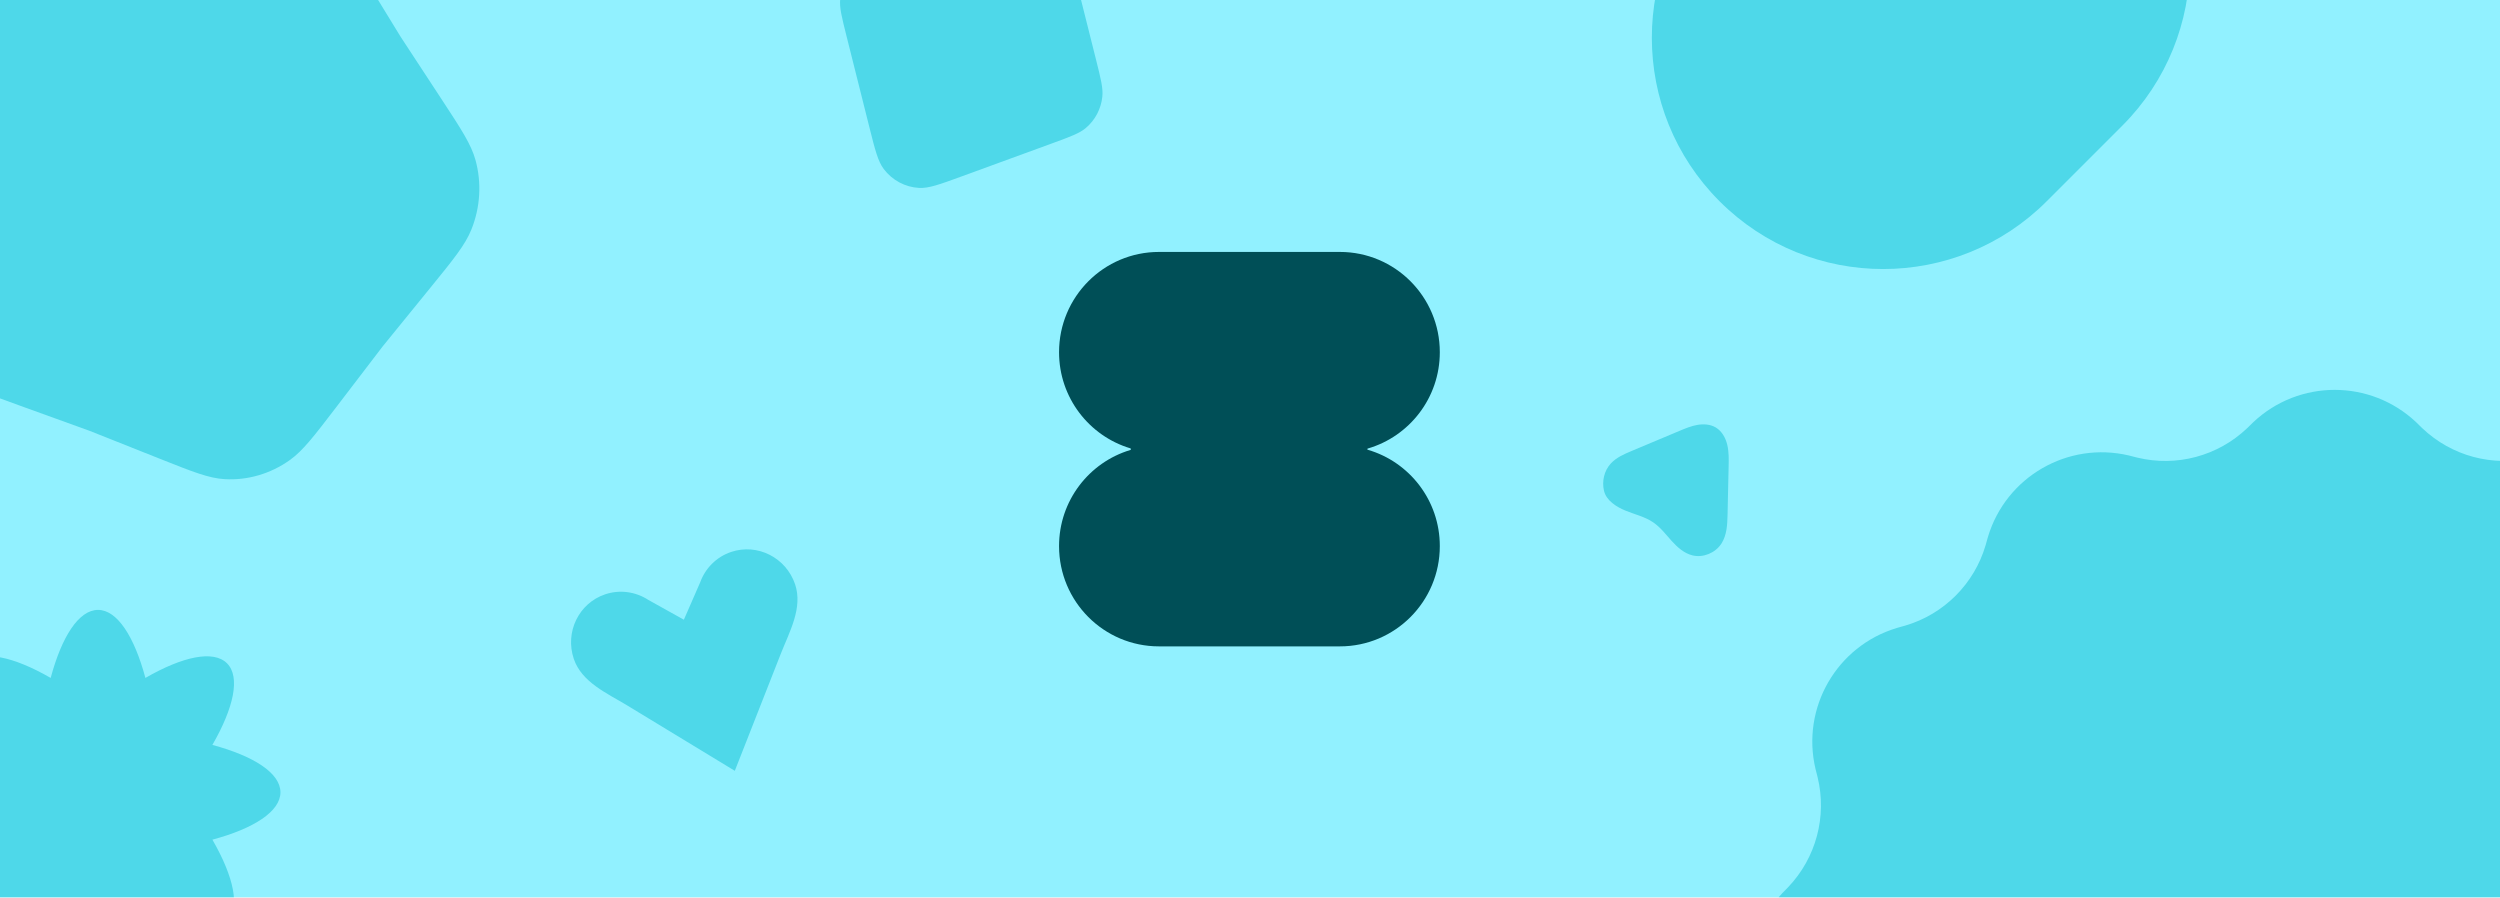
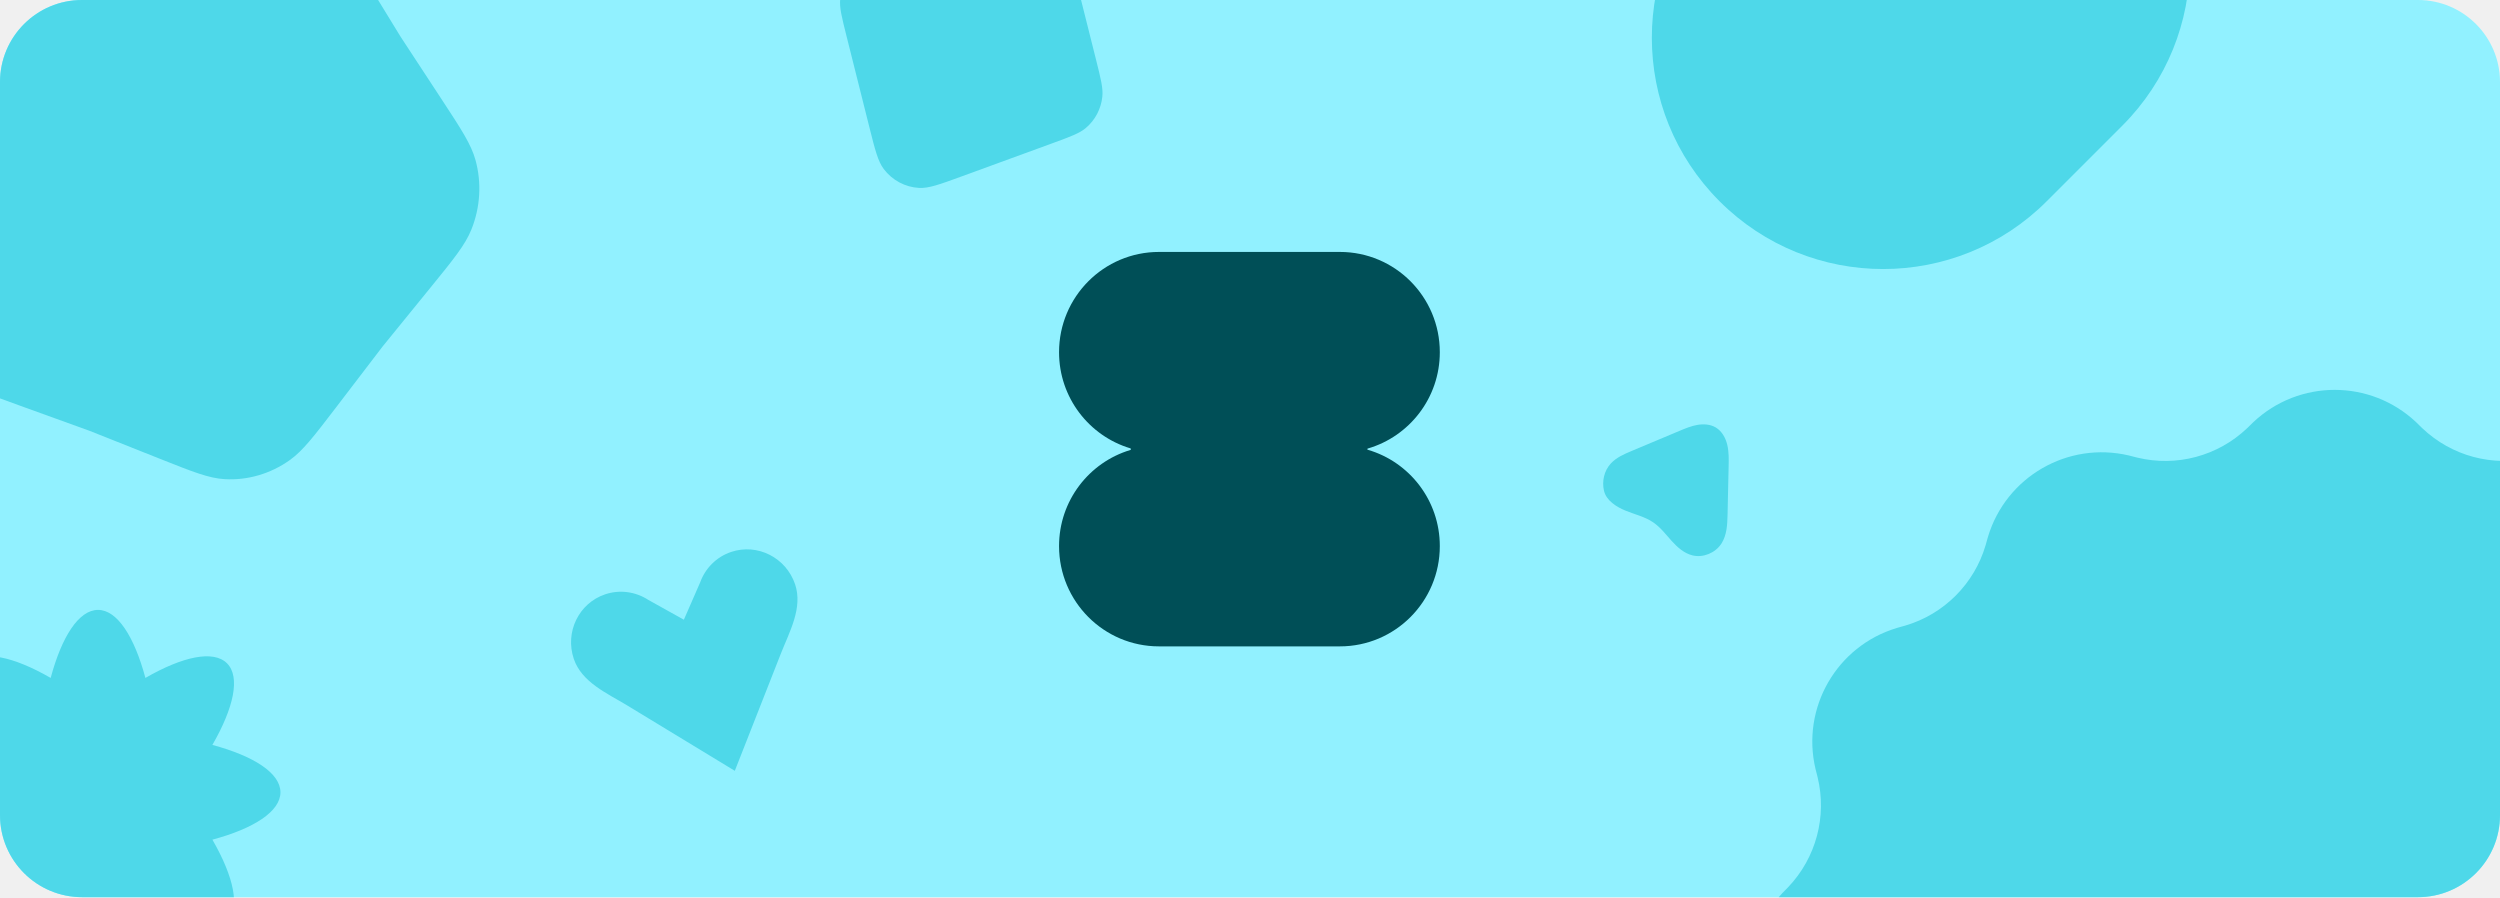
<svg xmlns="http://www.w3.org/2000/svg" width="2193" height="787" viewBox="0 0 2193 787" fill="none">
  <g clip-path="url(#clip0_1018_24)">
    <rect width="2193" height="787" fill="#91F1FF" />
    <path d="M1973.29 373.574C1975.02 371.875 1975.89 371.009 1976.63 370.304C2016.74 332.565 2079.26 332.565 2119.37 370.304C2120.11 371.009 2120.98 371.875 2122.71 373.574C2123.77 374.568 2124.28 375.081 2124.76 375.562C2150.44 400.058 2186.77 409.773 2221.24 401.405C2221.91 401.244 2222.62 401.052 2224.03 400.699C2226.37 400.09 2227.55 399.801 2228.55 399.545C2282.12 386.912 2336.31 418.173 2352.15 470.917C2352.44 471.911 2352.76 473.066 2353.43 475.406C2353.82 476.817 2354.01 477.522 2354.2 478.195C2364.17 512.214 2390.79 538.827 2424.8 548.798C2425.48 548.991 2426.18 549.183 2427.59 549.568C2429.93 550.241 2431.09 550.561 2432.08 550.85C2484.83 566.689 2516.09 620.876 2503.46 674.453C2503.2 675.447 2502.91 676.634 2502.3 678.974C2501.95 680.385 2501.76 681.09 2501.6 681.763C2493.23 716.231 2502.94 752.559 2527.44 778.241C2527.92 778.722 2528.43 779.235 2529.43 780.293C2531.13 782.024 2531.99 782.89 2532.7 783.628C2570.43 823.739 2570.43 886.261 2532.7 926.372C2531.99 927.11 2531.13 927.976 2529.43 929.707C2528.43 930.765 2527.92 931.278 2527.44 931.759C2502.94 957.441 2493.23 993.769 2501.6 1028.24C2501.76 1028.91 2501.95 1029.61 2502.3 1031.03C2502.91 1033.37 2503.2 1034.55 2503.46 1035.55C2516.09 1089.12 2484.83 1143.31 2432.08 1159.15C2431.09 1159.44 2429.93 1159.76 2427.59 1160.43C2426.18 1160.82 2425.48 1161.01 2424.8 1161.2C2390.79 1171.17 2364.17 1197.79 2354.2 1231.8C2354.01 1232.48 2353.82 1233.18 2353.43 1234.59C2352.76 1236.93 2352.44 1238.09 2352.15 1239.08C2336.31 1291.83 2282.12 1323.09 2228.55 1310.46C2227.55 1310.2 2226.37 1309.91 2224.03 1309.3C2222.62 1308.95 2221.91 1308.76 2221.24 1308.6C2186.77 1300.23 2150.44 1309.94 2124.76 1334.44C2124.28 1334.92 2123.77 1335.43 2122.71 1336.43C2120.98 1338.13 2120.11 1338.99 2119.37 1339.7C2079.26 1377.43 2016.74 1377.43 1976.63 1339.7C1975.89 1338.99 1975.02 1338.13 1973.29 1336.43C1972.24 1335.43 1971.72 1334.92 1971.24 1334.44C1945.56 1309.94 1909.23 1300.23 1874.76 1308.6C1874.09 1308.76 1873.39 1308.95 1871.97 1309.3C1869.63 1309.91 1868.45 1310.2 1867.45 1310.46C1813.88 1323.09 1759.69 1291.83 1743.85 1239.08C1743.56 1238.09 1743.24 1236.93 1742.57 1234.59C1742.18 1233.18 1741.99 1232.48 1741.8 1231.8C1731.83 1197.79 1705.21 1171.17 1671.2 1161.2C1670.52 1161.01 1669.82 1160.82 1668.41 1160.43C1666.07 1159.76 1664.91 1159.44 1663.92 1159.15C1611.17 1143.31 1579.91 1089.12 1592.55 1035.55C1592.8 1034.55 1593.09 1033.37 1593.7 1031.03C1594.05 1029.61 1594.24 1028.91 1594.4 1028.24C1602.77 993.769 1593.06 957.441 1568.56 931.759C1568.08 931.278 1567.57 930.765 1566.57 929.707C1564.87 927.976 1564.01 927.11 1563.3 926.372C1525.57 886.261 1525.57 823.739 1563.3 783.628C1564.01 782.89 1564.87 782.024 1566.57 780.293C1567.57 779.235 1568.08 778.722 1568.56 778.241C1593.06 752.559 1602.77 716.231 1594.4 681.763C1594.24 681.09 1594.05 680.385 1593.7 678.974C1593.09 676.634 1592.8 675.447 1592.55 674.453C1579.91 620.876 1611.17 566.689 1663.92 550.85C1664.91 550.561 1666.07 550.241 1668.41 549.568C1669.82 549.183 1670.52 548.991 1671.2 548.798C1705.21 538.827 1731.83 512.214 1741.8 478.195C1741.99 477.522 1742.18 476.817 1742.57 475.406C1743.24 473.066 1743.56 471.911 1743.85 470.917C1759.69 418.173 1813.88 386.912 1867.45 399.545C1868.45 399.801 1869.63 400.09 1871.97 400.699C1873.39 401.052 1874.09 401.244 1874.76 401.405C1909.23 409.773 1945.56 400.058 1971.24 375.562C1971.72 375.081 1972.24 374.568 1973.29 373.574Z" fill="#4ED8E9" />
    <path d="M168.613 -81.458C198.167 -90.47 212.936 -94.978 226.808 -94.738C246.863 -94.378 266.064 -87.093 281.31 -74.059C291.85 -65.037 299.912 -51.866 316.05 -25.518L351.339 32.121L387.525 87.305C404.695 113.492 413.285 126.595 417.105 140.4C422.614 160.388 421.352 181.892 413.485 201.392C408.034 214.877 397.944 227.306 377.74 252.137L335.678 303.867L294.589 357.623C275.29 382.848 265.649 395.464 254.03 403.713C237.213 415.648 217.133 421.49 197.037 420.311C183.144 419.51 168.919 413.845 140.464 402.529L78.636 377.949L16.063 355.329C-12.736 344.922 -27.138 339.725 -38.066 331.108C-53.886 318.66 -65.037 300.969 -69.705 280.882C-72.927 267.002 -71.774 251.166 -69.482 219.488L-64.571 152.005L-61.732 85.393C-60.379 53.41 -59.685 37.416 -54.819 23.709C-47.771 3.898 -34.45 -13.03 -17.069 -24.333C-5.053 -32.13 10.066 -36.238 40.286 -44.444L103.971 -61.735L168.613 -81.458Z" fill="#4ED8E9" />
    <path d="M1515.69 438.47C1515.91 428.673 1516.13 418.866 1516.35 409.068C1516.49 402.708 1516.62 396.254 1515.14 390.121C1513.67 383.981 1510.35 378.098 1505 374.94C1500.3 372.172 1494.47 371.769 1489.01 372.708C1483.56 373.647 1478.34 375.821 1473.2 377.985C1459.28 383.828 1445.35 389.665 1431.43 395.514C1424.81 398.288 1417.97 401.223 1413.05 406.539C1407.11 412.963 1405.08 422.234 1407.02 430.506C1409.05 439.157 1418.09 444.704 1425.6 447.811C1433.84 451.213 1442.81 453.187 1450.17 458.194C1456.47 462.475 1461.16 468.694 1466.26 474.374C1471.37 480.039 1477.33 485.437 1484.77 487.214C1493.99 489.427 1504.62 485.12 1509.97 476.928C1514.85 469.45 1515.21 460.059 1515.42 451.222C1515.51 446.976 1515.61 442.723 1515.7 438.476L1515.69 438.47Z" fill="#4ED8E9" />
    <path d="M199.13 581.862C187.25 569.988 160.19 575.86 127.55 594.681C117.77 558.285 102.79 535 86 535C69.2 535 54.22 558.284 44.45 594.678C11.8 575.858 -15.25 569.987 -27.13 581.861C-39 593.737 -33.13 620.796 -14.31 653.446C-50.71 663.222 -74 678.204 -74 695C-74 711.793 -50.72 726.773 -14.32 736.549C-33.15 769.2 -39.02 796.261 -27.15 808.137C-15.27 820.013 11.79 814.138 44.44 795.31C54.22 831.711 69.2 855 86 855C102.79 855 117.77 831.709 127.55 795.307C160.21 814.136 187.27 820.012 199.15 808.136C211.02 796.26 205.15 769.2 186.32 736.549C222.72 726.773 246 711.793 246 695C246 678.204 222.71 663.222 186.3 653.446C205.13 620.797 211 593.738 199.13 581.862Z" fill-rule="evenodd" clip-rule="evenodd" fill="#4ED8E9" />
    <path d="M641.342 484.17C628.203 488.601 618.56 498.722 614.149 510.95L599.862 543.675L599.836 543.596L568.649 526.197C557.737 519.142 543.934 516.925 530.794 521.355C507.712 529.138 495.416 554.476 503.329 577.945C510.283 598.569 532.692 608.179 550.146 618.785C567.539 629.356 584.926 639.917 602.315 650.483L641.354 674.206C642.409 674.843 643.464 675.487 644.522 676.13L644.548 676.209C645 675.057 645.452 673.912 645.904 672.76C651.471 658.587 657.041 644.421 662.611 630.248C670.052 611.31 677.495 592.371 684.936 573.432C692.406 554.424 704.421 533.207 697.465 512.577C689.552 489.108 664.424 476.388 641.342 484.17Z" fill="#4ED8E9" />
    <path d="M1574.65 -176.575C1653.88 -255.808 1782.34 -255.808 1861.58 -176.575C1940.81 -97.342 1940.81 31.121 1861.58 110.354L1795.35 176.575C1716.12 255.808 1587.66 255.808 1508.42 176.575C1429.19 97.342 1429.19 -31.121 1508.42 -110.354L1574.65 -176.575Z" fill="#4ED8E9" />
    <path d="M742.46 31.242C738.33 14.782 736.265 6.551 737.034 -0.815C738.143 -11.479 743.297 -21.283 751.424 -28.191C757.039 -32.964 764.95 -35.855 780.77 -41.635L860.652 -70.821C879.784 -77.811 889.35 -81.306 897.797 -80.843C910.026 -80.174 921.363 -74.105 928.772 -64.259C933.886 -57.464 936.383 -47.513 941.379 -27.604L961.54 52.758C965.67 69.218 967.735 77.449 966.966 84.814C965.856 95.476 960.703 105.283 952.577 112.193C946.961 116.964 939.05 119.854 923.23 125.635L843.348 154.821C824.216 161.811 814.65 165.306 806.204 164.846C793.974 164.175 782.637 158.104 775.228 148.259C770.113 141.464 767.617 131.513 762.621 111.604L742.46 31.242Z" fill="#4ED8E9" />
    <path d="M929 308.97C929 260.379 968.24 221 1016.66 221H1175.34C1223.76 221 1263 260.379 1263 308.97C1263 349.031 1236.31 382.841 1199.8 393.459C1199.56 393.535 1199.4 393.751 1199.4 394C1199.4 394.249 1199.56 394.465 1199.8 394.541C1236.31 405.158 1263 438.969 1263 479.029C1263 527.621 1223.76 567 1175.34 567H1016.66C968.24 567 929 527.621 929 479.029C929 439.229 955.343 405.602 991.49 394.746C991.814 394.649 992.04 394.346 992.04 394C992.04 393.654 991.814 393.351 991.49 393.254C955.343 382.398 929 348.771 929 308.97Z" fill="#004F57" />
  </g>
  <defs>
    <clipPath id="clip0_1018_24">
-       <rect width="2193" height="787" fill="white" />
+       <rect width="2193" height="787" rx="72" fill="white" />
    </clipPath>
  </defs>
</svg>
